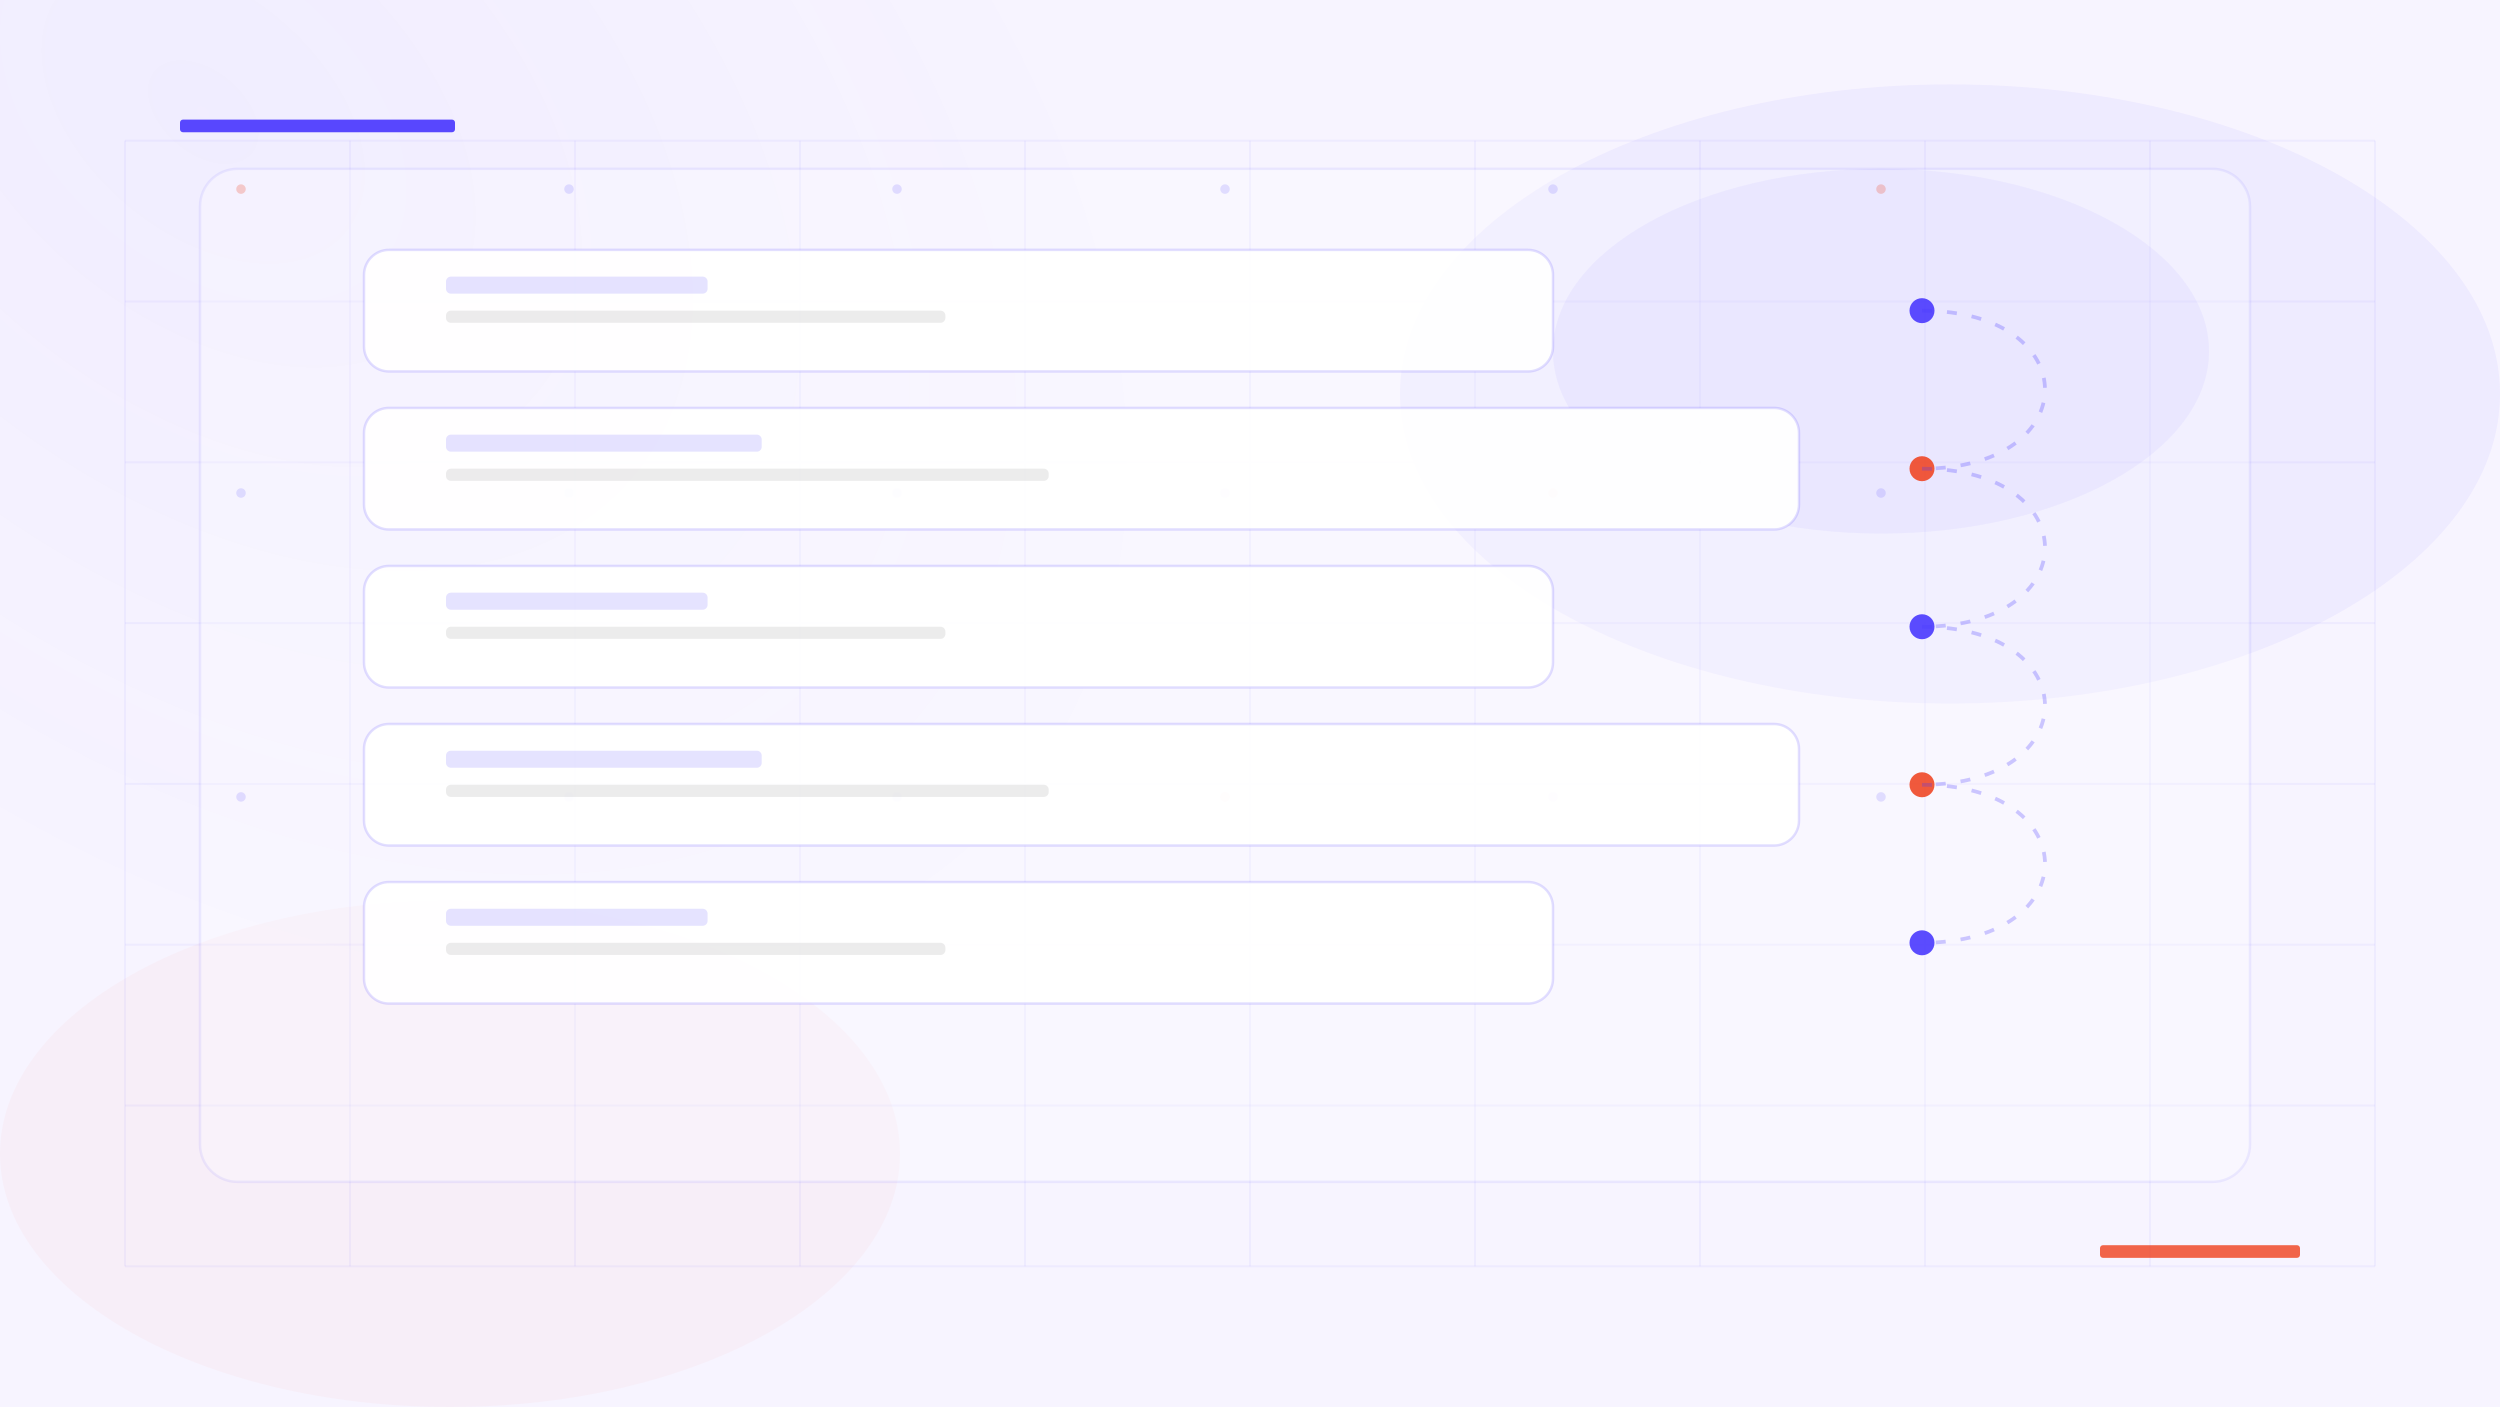
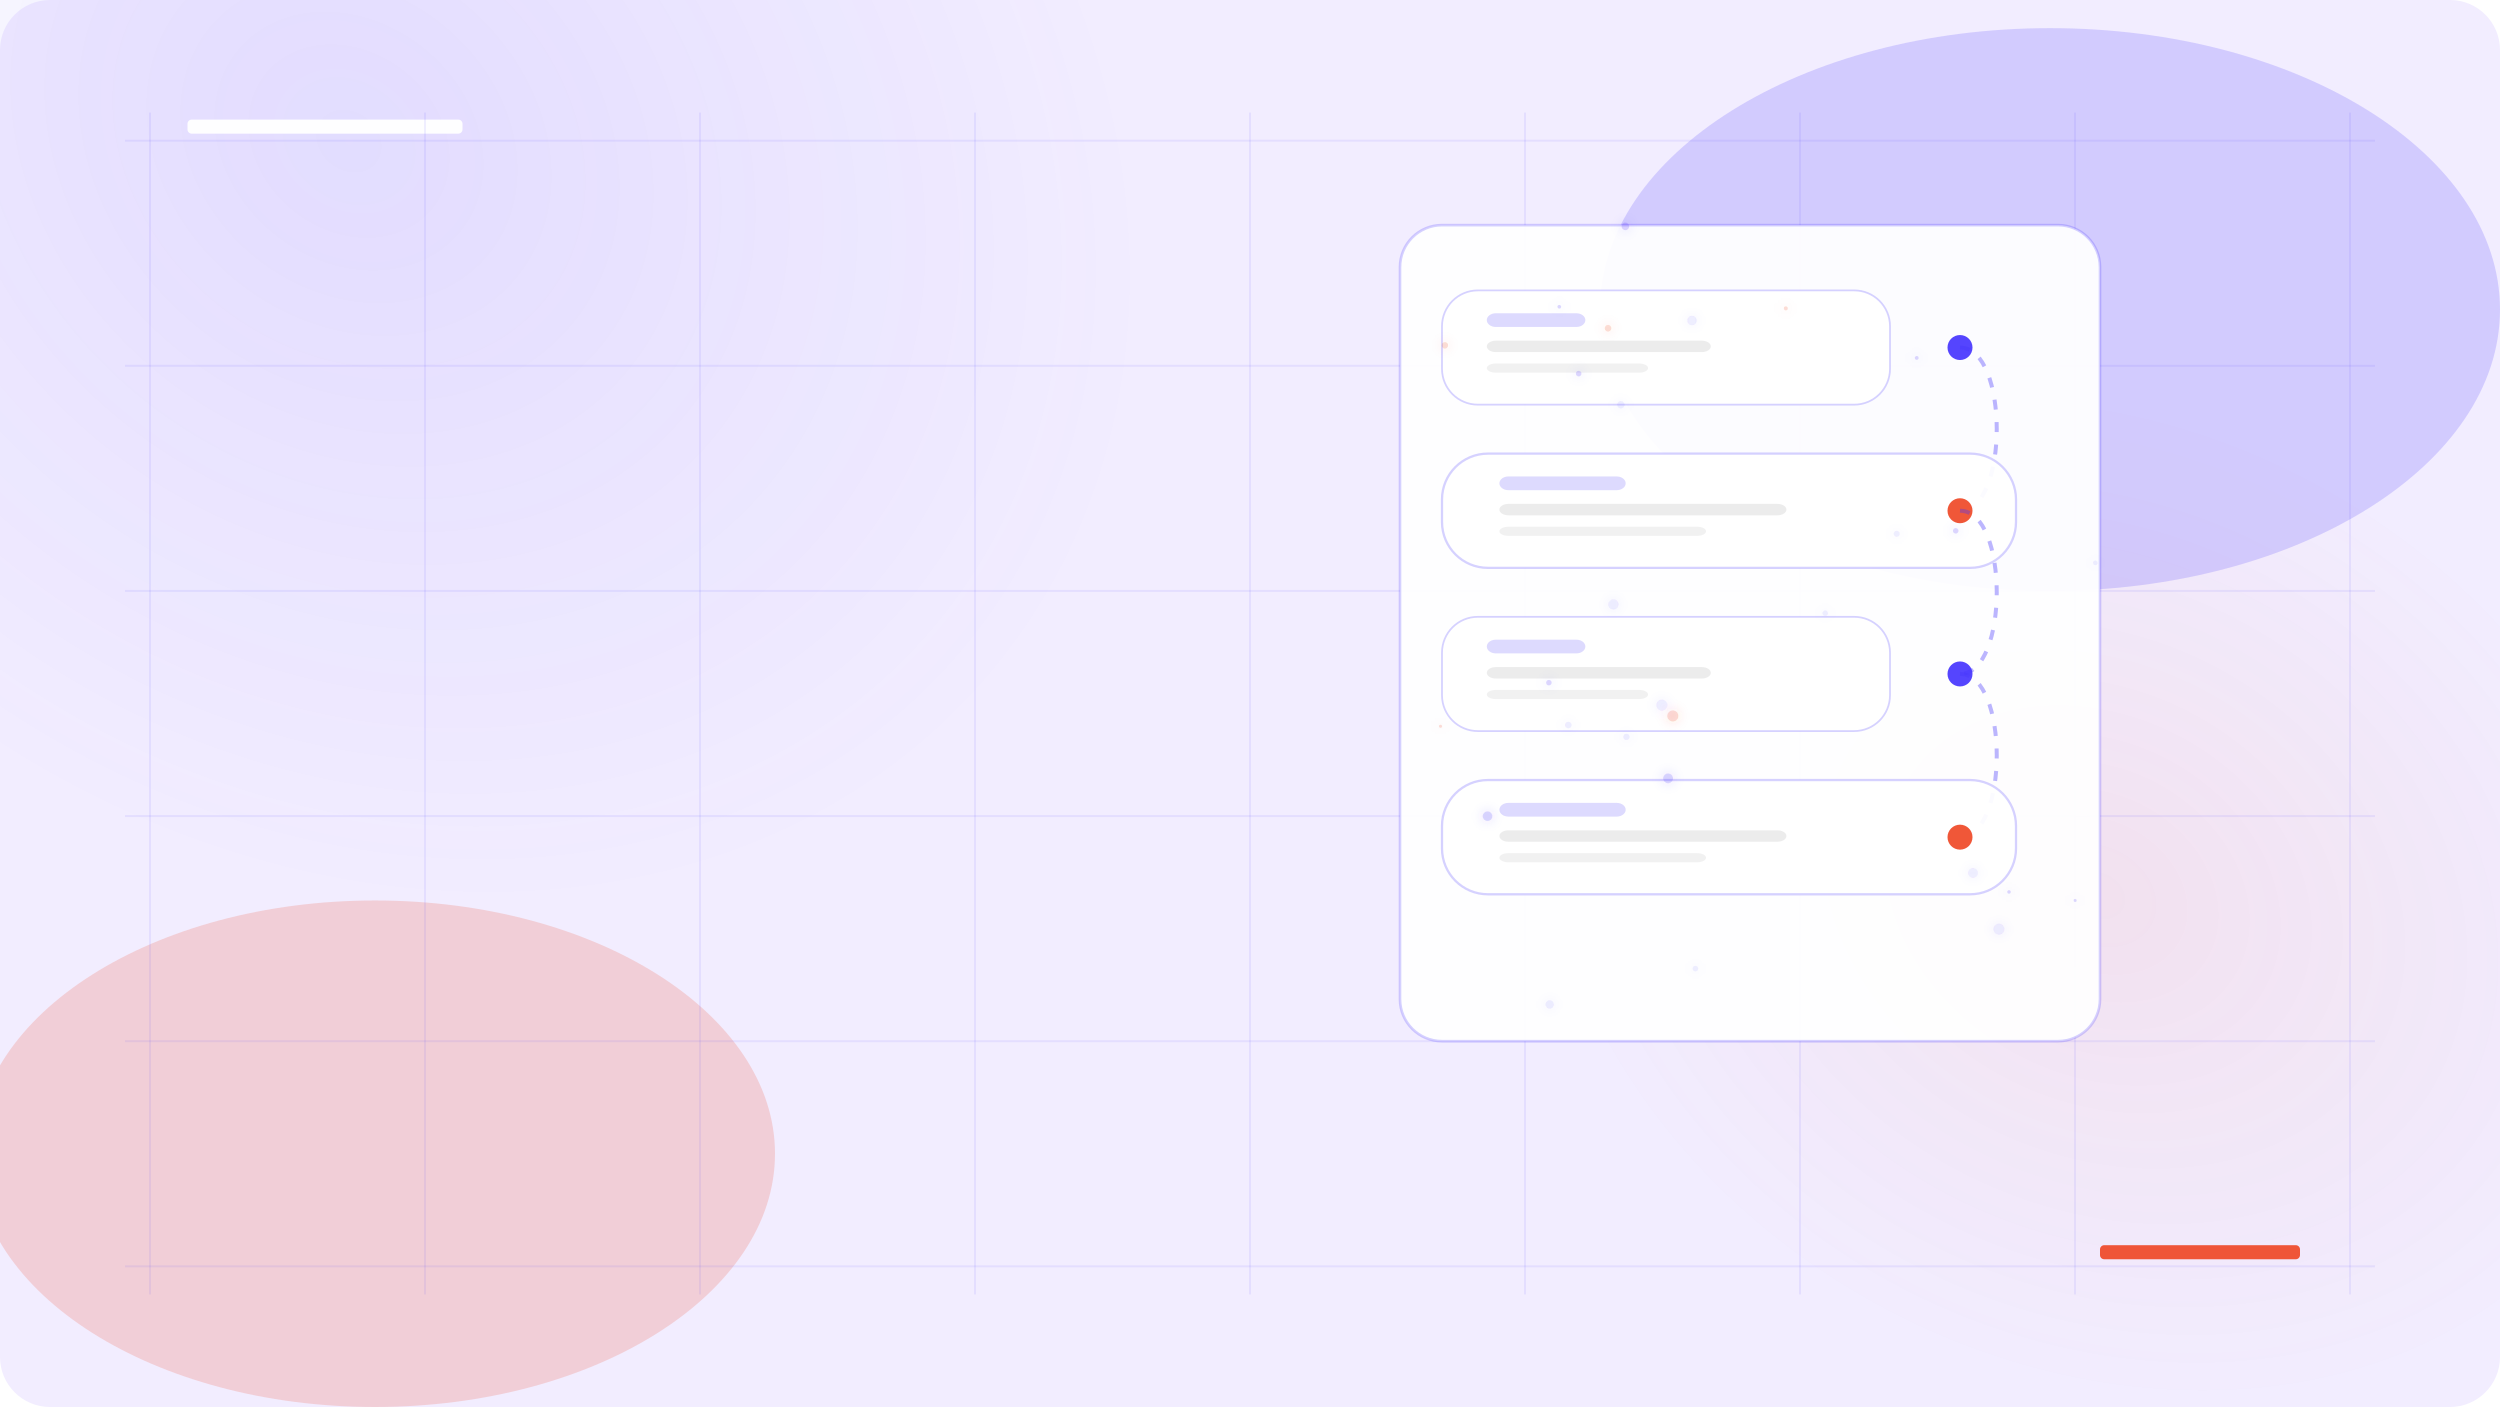
<svg xmlns="http://www.w3.org/2000/svg" width="1672" height="941" viewBox="0 0 1672 941" fill="none">
  <defs>
-     <linearGradient id="bgGradient" x1="0" y1="0" x2="1672" y2="941">
-       <stop offset="0%" stop-color="#F7F4FF" />
-       <stop offset="42%" stop-color="#EFEAFF" />
-       <stop offset="100%" stop-color="#E7E1FF" />
+     <linearGradient id="bg" x1="0" y1="0" x2="1672" y2="941">
+       <stop offset="0%" stop-color="#F2EDFF" />
+       <stop offset="46%" stop-color="#E9E2FF" />
+       <stop offset="100%" stop-color="#DDD2FF" />
    </linearGradient>
-     <radialGradient id="violetGlow" cx="0" cy="0" r="1" gradientUnits="userSpaceOnUse" gradientTransform="translate(133.76 75.28) rotate(40) scale(752.4 489.32)">
-       <stop offset="0%" stop-color="#4736FE" stop-opacity="0.9" />
-       <stop offset="100%" stop-color="#4736FE" stop-opacity="0" />
+     <radialGradient id="glow-left" cx="0" cy="0" r="1" gradientUnits="userSpaceOnUse" gradientTransform="translate(234.08 94.1) rotate(38) scale(568.48 470.5)">
+       <stop offset="0%" stop-color="rgba(71,54,254,0.92)" stop-opacity="0.1" />
+       <stop offset="100%" stop-color="rgba(71,54,254,0.92)" stop-opacity="0" />
    </radialGradient>
-     <radialGradient id="emberGlow" cx="0" cy="0" r="1" gradientUnits="userSpaceOnUse" gradientTransform="translate(1404.48 583.42) rotate(210) scale(468.16 357.58)">
-       <stop offset="0%" stop-color="#EF4523" stop-opacity="0.65" />
-       <stop offset="100%" stop-color="#EF4523" stop-opacity="0" />
+     <radialGradient id="glow-right" cx="0" cy="0" r="1" gradientUnits="userSpaceOnUse" gradientTransform="translate(1404.48 602.24) rotate(210) scale(401.28 319.94)">
+       <stop offset="0%" stop-color="rgba(239,69,35,0.9)" stop-opacity="0.08" />
+       <stop offset="100%" stop-color="rgba(239,69,35,0.9)" stop-opacity="0" />
    </radialGradient>
-     <filter id="softGlow" x="-40%" y="-40%" width="180%" height="180%">
-       <feGaussianBlur stdDeviation="13.376" result="blur" />
+     <filter id="soft-glow" x="-40%" y="-40%" width="180%" height="180%">
+       <feGaussianBlur stdDeviation="10.032" result="blur" />
      <feMerge>
        <feMergeNode in="blur" />
        <feMergeNode in="SourceGraphic" />
      </feMerge>
    </filter>
-     <filter id="fineGlow" x="-30%" y="-30%" width="160%" height="160%">
-       <feGaussianBlur stdDeviation="3.678" result="blur" />
+     <filter id="fine-glow" x="-30%" y="-30%" width="160%" height="160%">
+       <feGaussianBlur stdDeviation="4.013" result="blur" />
      <feMerge>
        <feMergeNode in="blur" />
        <feMergeNode in="SourceGraphic" />
      </feMerge>
    </filter>
  </defs>
-   <rect width="1672" height="941" fill="url(#bgGradient)" />
-   <rect width="1672" height="941" fill="url(#violetGlow)" opacity="0.04" />
-   <ellipse cx="1304.16" cy="263.48" rx="367.84" ry="207.02" fill="rgba(71,54,254,0.05)" />
-   <ellipse cx="300.96" cy="771.62" rx="300.96" ry="169.38" fill="rgba(239,69,35,0.035)" />
+   <rect width="1672" height="941" rx="33.44" fill="url(#bg)" />
+   <rect width="1672" height="941" fill="url(#glow-left)" />
+   <rect width="1672" height="941" fill="url(#glow-right)" />
+   <ellipse cx="1371.04" cy="207.02" rx="300.96" ry="188.2" fill="rgba(71,54,254,0.18)" />
+   <ellipse cx="250.8" cy="771.62" rx="267.52" ry="169.38" fill="rgba(239,69,35,0.18)" />
+   <rect x="125.4" y="79.985" width="183.92" height="9.41" rx="2.823" fill="rgba(255,255,255,0.96)" />
+   <rect x="1404.48" y="832.785" width="133.76" height="9.41" rx="2.823" fill="rgba(239,69,35,0.9)" />
  <g>
-     <line x1="83.6" y1="94.1" x2="83.6" y2="846.9" stroke="rgba(71,54,254,0.05)" stroke-width="1.338" />
-     <line x1="234.08" y1="94.1" x2="234.08" y2="846.9" stroke="rgba(71,54,254,0.05)" stroke-width="1.338" />
-     <line x1="384.56" y1="94.1" x2="384.56" y2="846.9" stroke="rgba(71,54,254,0.05)" stroke-width="1.338" />
-     <line x1="535.04" y1="94.1" x2="535.04" y2="846.9" stroke="rgba(71,54,254,0.05)" stroke-width="1.338" />
-     <line x1="685.52" y1="94.1" x2="685.52" y2="846.9" stroke="rgba(71,54,254,0.05)" stroke-width="1.338" />
-     <line x1="836" y1="94.1" x2="836" y2="846.9" stroke="rgba(71,54,254,0.05)" stroke-width="1.338" />
-     <line x1="986.48" y1="94.1" x2="986.48" y2="846.9" stroke="rgba(71,54,254,0.05)" stroke-width="1.338" />
-     <line x1="1136.96" y1="94.1" x2="1136.96" y2="846.9" stroke="rgba(71,54,254,0.05)" stroke-width="1.338" />
-     <line x1="1287.44" y1="94.1" x2="1287.44" y2="846.9" stroke="rgba(71,54,254,0.05)" stroke-width="1.338" />
-     <line x1="1437.92" y1="94.1" x2="1437.92" y2="846.9" stroke="rgba(71,54,254,0.05)" stroke-width="1.338" />
-     <line x1="1588.4" y1="94.1" x2="1588.4" y2="846.9" stroke="rgba(71,54,254,0.05)" stroke-width="1.338" />
-     <line x1="83.6" y1="94.1" x2="1588.4" y2="94.1" stroke="rgba(71,54,254,0.05)" stroke-width="1.338" />
-     <line x1="83.6" y1="201.643" x2="1588.4" y2="201.643" stroke="rgba(71,54,254,0.05)" stroke-width="1.338" />
-     <line x1="83.6" y1="309.186" x2="1588.4" y2="309.186" stroke="rgba(71,54,254,0.05)" stroke-width="1.338" />
-     <line x1="83.6" y1="416.729" x2="1588.4" y2="416.729" stroke="rgba(71,54,254,0.05)" stroke-width="1.338" />
-     <line x1="83.6" y1="524.271" x2="1588.4" y2="524.271" stroke="rgba(71,54,254,0.05)" stroke-width="1.338" />
-     <line x1="83.6" y1="631.814" x2="1588.4" y2="631.814" stroke="rgba(71,54,254,0.05)" stroke-width="1.338" />
-     <line x1="83.6" y1="739.357" x2="1588.4" y2="739.357" stroke="rgba(71,54,254,0.05)" stroke-width="1.338" />
-     <line x1="83.6" y1="846.9" x2="1588.4" y2="846.9" stroke="rgba(71,54,254,0.05)" stroke-width="1.338" />
+     <line x1="100.32" y1="75.28" x2="100.32" y2="865.72" stroke="rgba(71,54,254,0.08)" stroke-width="1.338" />
+     <line x1="284.24" y1="75.28" x2="284.24" y2="865.72" stroke="rgba(71,54,254,0.08)" stroke-width="1.338" />
+     <line x1="468.16" y1="75.28" x2="468.16" y2="865.72" stroke="rgba(71,54,254,0.08)" stroke-width="1.338" />
+     <line x1="652.08" y1="75.28" x2="652.08" y2="865.72" stroke="rgba(71,54,254,0.08)" stroke-width="1.338" />
+     <line x1="836" y1="75.28" x2="836" y2="865.72" stroke="rgba(71,54,254,0.08)" stroke-width="1.338" />
+     <line x1="1019.92" y1="75.28" x2="1019.92" y2="865.72" stroke="rgba(71,54,254,0.08)" stroke-width="1.338" />
+     <line x1="1203.84" y1="75.28" x2="1203.84" y2="865.72" stroke="rgba(71,54,254,0.08)" stroke-width="1.338" />
+     <line x1="1387.76" y1="75.28" x2="1387.76" y2="865.72" stroke="rgba(71,54,254,0.08)" stroke-width="1.338" />
+     <line x1="1571.68" y1="75.28" x2="1571.68" y2="865.72" stroke="rgba(71,54,254,0.08)" stroke-width="1.338" />
+     <line x1="83.6" y1="94.1" x2="1588.4" y2="94.1" stroke="rgba(71,54,254,0.08)" stroke-width="1.338" />
+     <line x1="83.6" y1="244.66" x2="1588.4" y2="244.66" stroke="rgba(71,54,254,0.08)" stroke-width="1.338" />
+     <line x1="83.6" y1="395.22" x2="1588.4" y2="395.22" stroke="rgba(71,54,254,0.08)" stroke-width="1.338" />
+     <line x1="83.6" y1="545.78" x2="1588.4" y2="545.78" stroke="rgba(71,54,254,0.08)" stroke-width="1.338" />
+     <line x1="83.6" y1="696.34" x2="1588.4" y2="696.34" stroke="rgba(71,54,254,0.08)" stroke-width="1.338" />
+     <line x1="83.6" y1="846.9" x2="1588.4" y2="846.9" stroke="rgba(71,54,254,0.08)" stroke-width="1.338" />
  </g>
-   <rect x="120.384" y="79.985" width="183.92" height="8.469" rx="2" fill="rgba(71,54,254,0.9)" />
-   <rect x="1404.48" y="832.785" width="133.76" height="8.469" rx="2" fill="rgba(239,69,35,0.82)" />
  <g>
-     <rect x="133.76" y="112.92" width="1371.04" height="677.52" rx="25.08" fill="rgba(255,255,255,0.26)" stroke="rgba(71,54,254,0.08)" stroke-width="1.672" />
-     <ellipse cx="1258.013" cy="234.874" rx="219.366" ry="121.954" fill="rgba(71,54,254,0.05)" />
-     <circle cx="161.181" cy="126.47" r="3.177" fill="rgba(239,69,35,0.24)" />
-     <circle cx="380.547" cy="126.47" r="3.177" fill="rgba(71,54,254,0.14)" />
-     <circle cx="599.914" cy="126.47" r="3.177" fill="rgba(71,54,254,0.14)" />
-     <circle cx="819.28" cy="126.47" r="3.177" fill="rgba(71,54,254,0.14)" />
-     <circle cx="1038.646" cy="126.47" r="3.177" fill="rgba(71,54,254,0.14)" />
-     <circle cx="1258.013" cy="126.47" r="3.177" fill="rgba(239,69,35,0.24)" />
-     <circle cx="161.181" cy="329.726" r="3.177" fill="rgba(71,54,254,0.14)" />
-     <circle cx="380.547" cy="329.726" r="3.177" fill="rgba(71,54,254,0.14)" />
-     <circle cx="599.914" cy="329.726" r="3.177" fill="rgba(71,54,254,0.14)" />
-     <circle cx="819.28" cy="329.726" r="3.177" fill="rgba(71,54,254,0.14)" />
-     <circle cx="1038.646" cy="329.726" r="3.177" fill="rgba(239,69,35,0.24)" />
-     <circle cx="1258.013" cy="329.726" r="3.177" fill="rgba(71,54,254,0.14)" />
-     <circle cx="161.181" cy="532.982" r="3.177" fill="rgba(71,54,254,0.14)" />
-     <circle cx="380.547" cy="532.982" r="3.177" fill="rgba(71,54,254,0.14)" />
-     <circle cx="599.914" cy="532.982" r="3.177" fill="rgba(71,54,254,0.14)" />
-     <circle cx="819.28" cy="532.982" r="3.177" fill="rgba(239,69,35,0.24)" />
-     <circle cx="1038.646" cy="532.982" r="3.177" fill="rgba(71,54,254,0.14)" />
-     <circle cx="1258.013" cy="532.982" r="3.177" fill="rgba(71,54,254,0.14)" />
-     <rect x="243.443" y="167.122" width="795.203" height="81.302" rx="16.72" fill="rgba(255,255,255,0.95)" stroke="rgba(71,54,254,0.16)" stroke-width="1.672" />
-     <rect x="298.285" y="185.008" width="174.945" height="11.382" rx="3.252" fill="rgba(71,54,254,0.14)" />
-     <rect x="298.285" y="207.773" width="333.985" height="8.13" rx="3.252" fill="rgba(22,22,22,0.08)" />
-     <circle cx="1285.434" cy="207.773" r="8.36" fill="rgba(71,54,254,0.88)" />
-     <rect x="243.443" y="272.815" width="959.728" height="81.302" rx="16.72" fill="rgba(255,255,255,0.95)" stroke="rgba(71,54,254,0.16)" stroke-width="1.672" />
-     <rect x="298.285" y="290.701" width="211.14" height="11.382" rx="3.252" fill="rgba(71,54,254,0.14)" />
-     <rect x="298.285" y="313.466" width="403.086" height="8.13" rx="3.252" fill="rgba(22,22,22,0.08)" />
-     <circle cx="1285.434" cy="313.466" r="8.36" fill="rgba(239,69,35,0.88)" />
-     <rect x="243.443" y="378.508" width="795.203" height="81.302" rx="16.72" fill="rgba(255,255,255,0.95)" stroke="rgba(71,54,254,0.16)" stroke-width="1.672" />
-     <rect x="298.285" y="396.394" width="174.945" height="11.382" rx="3.252" fill="rgba(71,54,254,0.14)" />
-     <rect x="298.285" y="419.159" width="333.985" height="8.13" rx="3.252" fill="rgba(22,22,22,0.08)" />
-     <circle cx="1285.434" cy="419.159" r="8.36" fill="rgba(71,54,254,0.88)" />
-     <rect x="243.443" y="484.201" width="959.728" height="81.302" rx="16.72" fill="rgba(255,255,255,0.95)" stroke="rgba(71,54,254,0.16)" stroke-width="1.672" />
-     <rect x="298.285" y="502.087" width="211.14" height="11.382" rx="3.252" fill="rgba(71,54,254,0.14)" />
-     <rect x="298.285" y="524.852" width="403.086" height="8.13" rx="3.252" fill="rgba(22,22,22,0.08)" />
-     <circle cx="1285.434" cy="524.852" r="8.36" fill="rgba(239,69,35,0.88)" />
-     <rect x="243.443" y="589.894" width="795.203" height="81.302" rx="16.72" fill="rgba(255,255,255,0.95)" stroke="rgba(71,54,254,0.16)" stroke-width="1.672" />
-     <rect x="298.285" y="607.781" width="174.945" height="11.382" rx="3.252" fill="rgba(71,54,254,0.14)" />
-     <rect x="298.285" y="630.545" width="333.985" height="8.13" rx="3.252" fill="rgba(22,22,22,0.08)" />
-     <circle cx="1285.434" cy="630.545" r="8.36" fill="rgba(71,54,254,0.88)" />
-     <path d="M 1285.434 207.773 C 1395.117 207.773, 1395.117 313.466, 1285.434 313.466" stroke="rgba(71,54,254,0.26)" stroke-width="2.508" fill="none" stroke-dasharray="6.688 10.032" />
-     <path d="M 1285.434 313.466 C 1395.117 313.466, 1395.117 419.159, 1285.434 419.159" stroke="rgba(71,54,254,0.26)" stroke-width="2.508" fill="none" stroke-dasharray="6.688 10.032" />
-     <path d="M 1285.434 419.159 C 1395.117 419.159, 1395.117 524.852, 1285.434 524.852" stroke="rgba(71,54,254,0.26)" stroke-width="2.508" fill="none" stroke-dasharray="6.688 10.032" />
-     <path d="M 1285.434 524.852 C 1395.117 524.852, 1395.117 630.545, 1285.434 630.545" stroke="rgba(71,54,254,0.26)" stroke-width="2.508" fill="none" stroke-dasharray="6.688 10.032" />
+     <rect x="936.32" y="150.56" width="468.16" height="545.78" rx="28.09" fill="rgba(255,255,255,0.94)" stroke="rgba(71,54,254,0.22)" stroke-width="1.779" />
+     <rect x="964.41" y="194.222" width="299.622" height="76.409" rx="23.97" fill="rgba(255,255,255,0.94)" stroke="rgba(71,54,254,0.22)" stroke-width="1.198" />
+     <rect x="994.372" y="209.504" width="65.917" height="9.169" rx="6" fill="rgba(71,54,254,0.18)" />
+     <rect x="994.372" y="227.842" width="149.811" height="7.641" rx="6" fill="rgba(22,22,22,0.08)" />
+     <rect x="994.372" y="243.124" width="107.864" height="6.113" rx="6" fill="rgba(22,22,22,0.06)" />
+     <circle cx="1310.848" cy="232.427" r="8.36" fill="rgba(71,54,254,0.92)" />
+     <path d="M 1310.848 232.427 C 1343.619 232.427, 1343.619 341.583, 1310.848 341.583" stroke="rgba(71,54,254,0.36)" stroke-width="2.675" stroke-dasharray="6.688 8.36" fill="none" />
+     <rect x="964.41" y="303.378" width="383.891" height="76.409" rx="30.711" fill="rgba(255,255,255,0.94)" stroke="rgba(71,54,254,0.22)" stroke-width="1.536" />
+     <rect x="1002.799" y="318.66" width="84.456" height="9.169" rx="6" fill="rgba(71,54,254,0.18)" />
+     <rect x="1002.799" y="336.998" width="191.946" height="7.641" rx="6" fill="rgba(22,22,22,0.08)" />
+     <rect x="1002.799" y="352.28" width="138.201" height="6.113" rx="6" fill="rgba(22,22,22,0.06)" />
+     <circle cx="1310.848" cy="341.583" r="8.36" fill="rgba(239,69,35,0.9)" />
+     <path d="M 1310.848 341.583 C 1343.619 341.583, 1343.619 450.739, 1310.848 450.739" stroke="rgba(71,54,254,0.36)" stroke-width="2.675" stroke-dasharray="6.688 8.36" fill="none" />
+     <rect x="964.41" y="412.534" width="299.622" height="76.409" rx="23.97" fill="rgba(255,255,255,0.94)" stroke="rgba(71,54,254,0.22)" stroke-width="1.198" />
+     <rect x="994.372" y="427.816" width="65.917" height="9.169" rx="6" fill="rgba(71,54,254,0.18)" />
+     <rect x="994.372" y="446.154" width="149.811" height="7.641" rx="6" fill="rgba(22,22,22,0.08)" />
+     <rect x="994.372" y="461.436" width="107.864" height="6.113" rx="6" fill="rgba(22,22,22,0.06)" />
+     <circle cx="1310.848" cy="450.739" r="8.36" fill="rgba(71,54,254,0.92)" />
+     <path d="M 1310.848 450.739 C 1343.619 450.739, 1343.619 559.895, 1310.848 559.895" stroke="rgba(71,54,254,0.36)" stroke-width="2.675" stroke-dasharray="6.688 8.36" fill="none" />
+     <rect x="964.41" y="521.69" width="383.891" height="76.409" rx="30.711" fill="rgba(255,255,255,0.94)" stroke="rgba(71,54,254,0.22)" stroke-width="1.536" />
+     <rect x="1002.799" y="536.972" width="84.456" height="9.169" rx="6" fill="rgba(71,54,254,0.18)" />
+     <rect x="1002.799" y="555.31" width="191.946" height="7.641" rx="6" fill="rgba(22,22,22,0.08)" />
+     <rect x="1002.799" y="570.592" width="138.201" height="6.113" rx="6" fill="rgba(22,22,22,0.06)" />
+     <circle cx="1310.848" cy="559.895" r="8.36" fill="rgba(239,69,35,0.9)" />
+     <g filter="url(#fine-glow)">
+       <circle cx="963.43" cy="485.74" r="1.04" fill="rgba(239,69,35,0.18)" />
+       <circle cx="1087.04" cy="151.38" r="2.53" fill="rgba(71,54,254,0.18)" />
+       <circle cx="1115.61" cy="520.57" r="3.26" fill="rgba(71,54,254,0.18)" />
+       <circle cx="1133.90" cy="647.79" r="1.84" fill="rgba(71,54,254,0.08)" />
+       <circle cx="966.35" cy="230.96" r="2.14" fill="rgba(239,69,35,0.18)" />
+       <circle cx="1079.06" cy="404.21" r="3.37" fill="rgba(71,54,254,0.08)" />
+       <circle cx="1268.51" cy="357.02" r="2.01" fill="rgba(71,54,254,0.08)" />
+       <circle cx="1075.46" cy="219.52" r="2.20" fill="rgba(239,69,35,0.18)" />
+       <circle cx="1036.44" cy="671.78" r="2.73" fill="rgba(71,54,254,0.08)" />
+       <circle cx="1220.72" cy="410.09" r="1.81" fill="rgba(71,54,254,0.08)" />
+       <circle cx="1194.35" cy="206.25" r="1.34" fill="rgba(239,69,35,0.18)" />
+       <circle cx="1343.62" cy="596.53" r="1.19" fill="rgba(71,54,254,0.18)" />
+       <circle cx="1336.89" cy="621.40" r="3.62" fill="rgba(71,54,254,0.08)" />
+       <circle cx="1281.91" cy="239.38" r="1.28" fill="rgba(71,54,254,0.18)" />
+       <circle cx="1401.35" cy="376.46" r="1.52" fill="rgba(71,54,254,0.08)" />
+       <circle cx="1042.85" cy="205.18" r="1.23" fill="rgba(71,54,254,0.18)" />
+       <circle cx="1055.81" cy="249.87" r="1.86" fill="rgba(71,54,254,0.18)" />
+       <circle cx="994.86" cy="545.87" r="3.20" fill="rgba(71,54,254,0.18)" />
+       <circle cx="1111.49" cy="471.59" r="3.66" fill="rgba(71,54,254,0.08)" />
+       <circle cx="1118.78" cy="478.82" r="3.66" fill="rgba(239,69,35,0.18)" />
+       <circle cx="1048.88" cy="484.90" r="2.18" fill="rgba(71,54,254,0.08)" />
+       <circle cx="1319.56" cy="583.83" r="3.23" fill="rgba(71,54,254,0.08)" />
+       <circle cx="1131.59" cy="214.36" r="3.10" fill="rgba(71,54,254,0.08)" />
+       <circle cx="1084.03" cy="270.68" r="2.44" fill="rgba(71,54,254,0.08)" />
+       <circle cx="1387.84" cy="602.22" r="1.02" fill="rgba(71,54,254,0.18)" />
+       <circle cx="1087.75" cy="492.84" r="2.09" fill="rgba(71,54,254,0.08)" />
+       <circle cx="1035.89" cy="456.57" r="1.85" fill="rgba(71,54,254,0.18)" />
+       <circle cx="1307.97" cy="355.03" r="1.85" fill="rgba(71,54,254,0.18)" />
+     </g>
  </g>
</svg>
